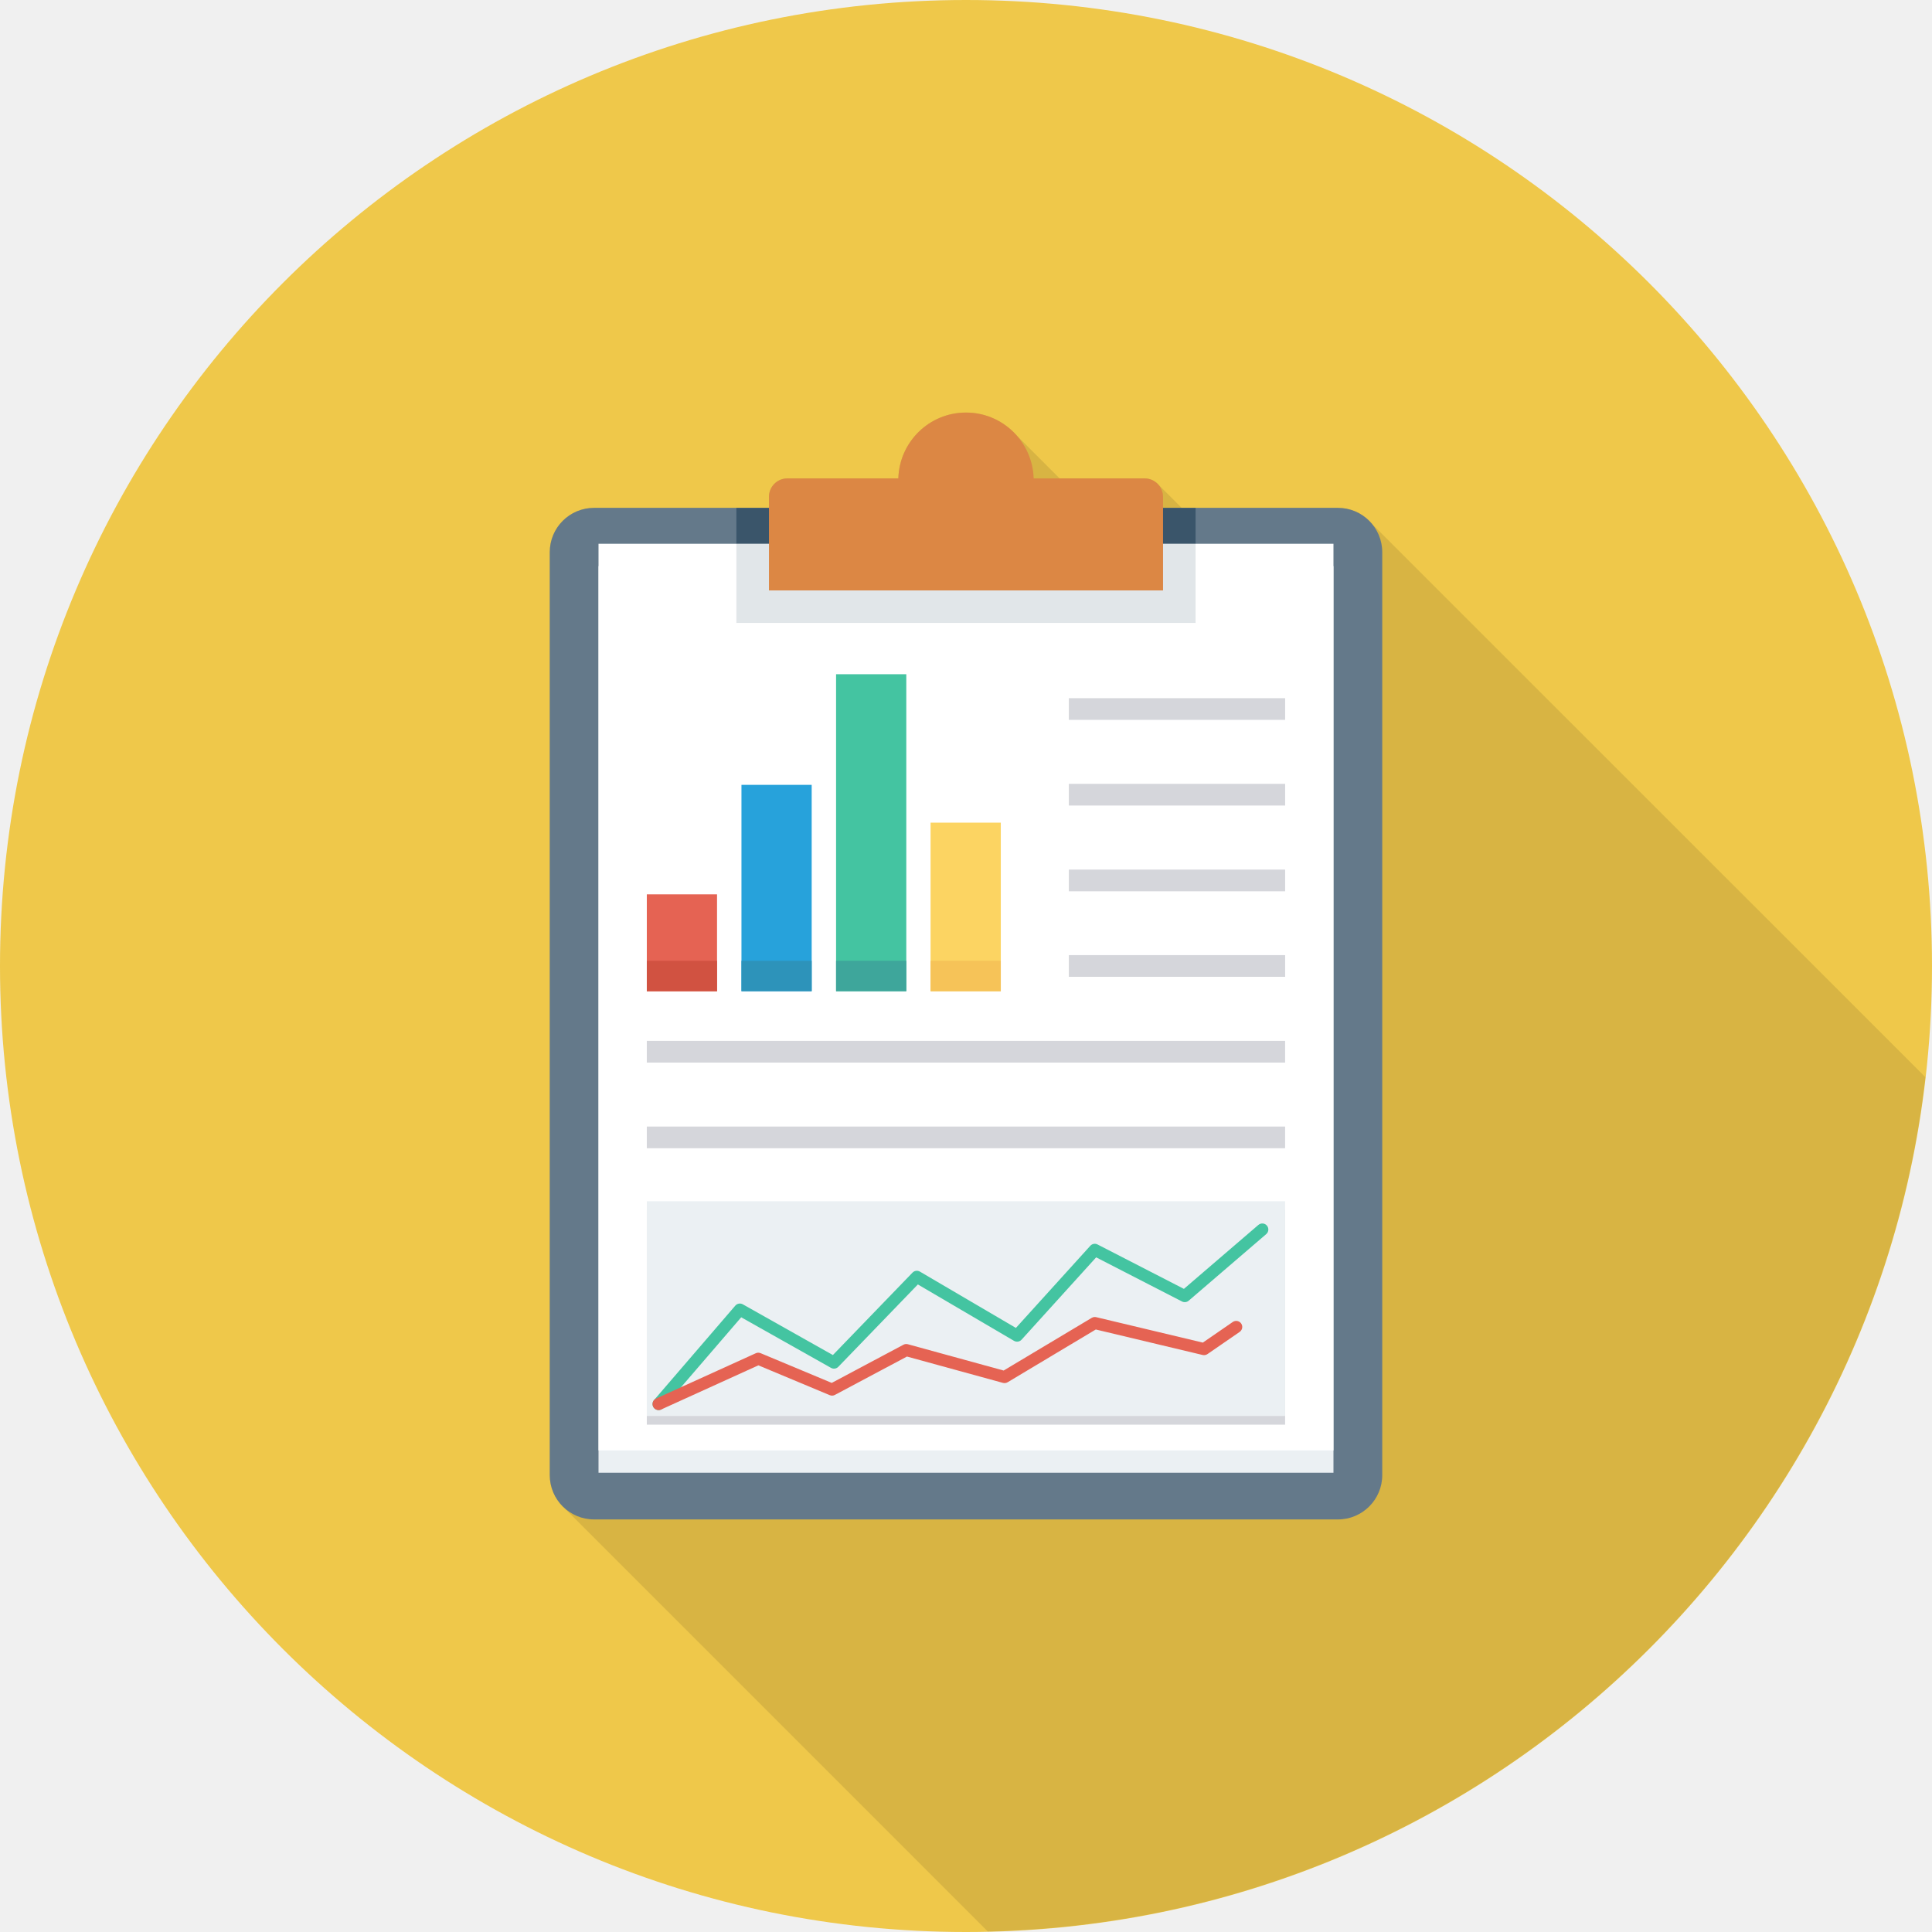
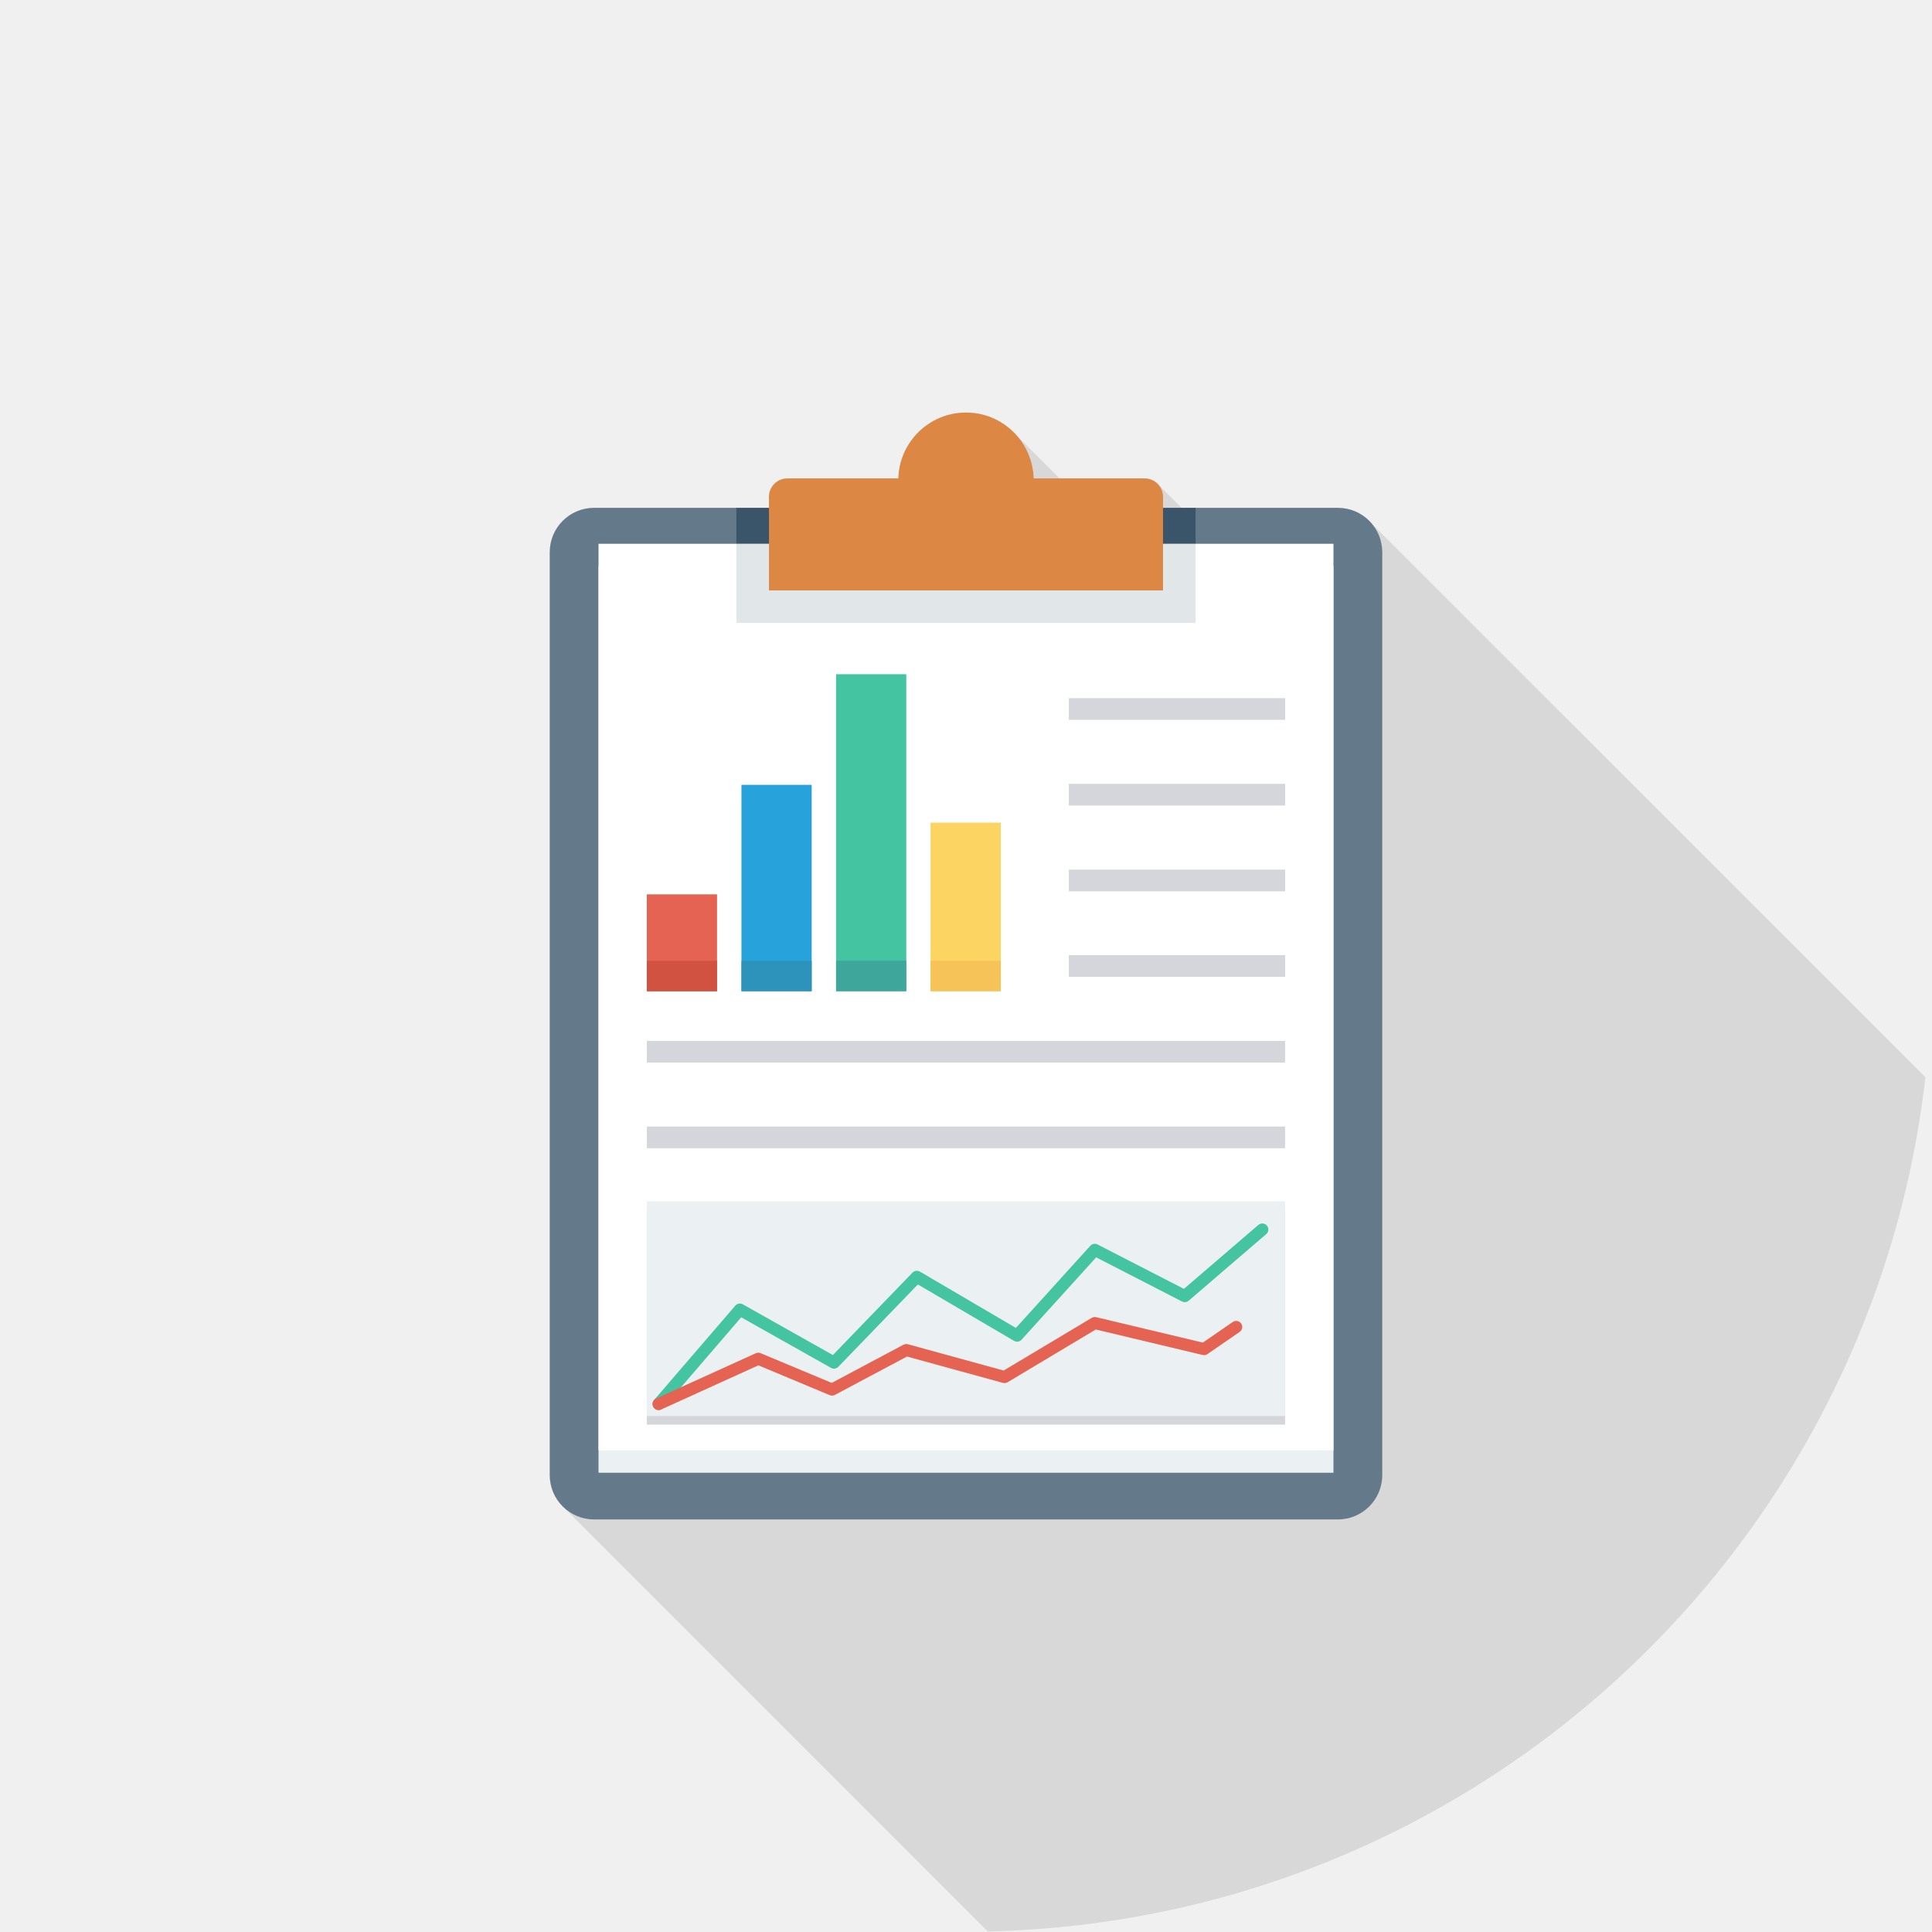
<svg xmlns="http://www.w3.org/2000/svg" version="1.1" id="Layer_1" x="0px" y="0px" viewBox="0 0 491.52 491.52" style="enable-background:new 0 0 491.52 491.52;" xml:space="preserve">
-   <circle style="fill:#EFC84A;" cx="245.76" cy="245.76" r="245.76" />
+   <circle style="fill:transparent;" cx="245.76" cy="245.76" r="245.76" />
  <path style="opacity:0.1;enable-background:new    ;" d="M348.723,132.915l-0.614-0.614c-1.997-1.946-4.71-3.072-7.731-3.072  h-39.731l-6.042-6.042c-0.87-0.922-2.048-1.485-3.379-1.485h-21.658l-10.957-10.957c-3.174-3.533-7.731-5.786-12.851-5.786  c-9.37,0-16.947,7.475-17.203,16.742h-28.262c-2.56,0-4.659,2.099-4.659,4.711v2.816h-44.493c-6.247,0-11.264,5.018-11.264,11.264  v234.803c0,3.123,1.28,5.939,3.328,7.987L251.303,491.38c123.637-2.746,224.713-96.735,238.546-217.326L349.082,133.325  L348.723,132.915z" />
  <path style="fill:#64798A;" d="M340.381,129.204H151.139c-6.227,0-11.276,5.048-11.276,11.275v234.805  c0,6.227,5.048,11.275,11.276,11.275h189.241c6.227,0,11.276-5.048,11.276-11.275V140.479  C351.656,134.252,346.608,129.204,340.381,129.204z" />
  <rect x="152.269" y="144.026" style="fill:#EBF0F3;" width="186.977" height="230.656" />
  <rect x="152.269" y="138.342" style="fill:#FFFFFF;" width="186.977" height="230.656" />
  <rect x="187.346" y="129.229" style="fill:#3A556A;" width="116.823" height="9.16" />
  <rect x="187.346" y="138.342" style="fill:#E1E6E9;" width="116.823" height="20.132" />
  <path style="fill:#DC8744;" d="M291.207,121.719h-28.232c-0.275-9.296-7.854-16.759-17.214-16.759  c-9.363,0-16.941,7.463-17.216,16.759h-28.232c-2.586,0-4.68,2.095-4.68,4.68v23.816h100.255v-23.816  C295.887,123.814,293.793,121.719,291.207,121.719z" />
  <rect x="164.557" y="227.533" style="fill:#E56353;" width="17.864" height="24.658" />
  <rect x="188.636" y="199.675" style="fill:#27A2DB;" width="17.864" height="52.495" />
  <rect x="212.705" y="171.53" style="fill:#44C4A1;" width="17.864" height="80.64" />
  <rect x="236.749" y="209.29" style="fill:#FCD462;" width="17.864" height="42.885" />
  <rect x="164.557" y="244.434" style="fill:#D15241;" width="17.864" height="7.741" />
  <rect x="188.636" y="244.434" style="fill:#2D93BA;" width="17.864" height="7.741" />
  <rect x="212.705" y="244.434" style="fill:#3EA69B;" width="17.864" height="7.741" />
  <rect x="236.749" y="244.434" style="fill:#F6C358;" width="17.864" height="7.741" />
  <g>
    <rect x="164.557" y="264.812" style="fill:#D5D6DB;" width="162.386" height="5.519" />
    <rect x="271.923" y="177.623" style="fill:#D5D6DB;" width="55.03" height="5.519" />
    <rect x="271.923" y="199.419" style="fill:#D5D6DB;" width="55.03" height="5.519" />
    <rect x="271.923" y="221.235" style="fill:#D5D6DB;" width="55.03" height="5.519" />
    <rect x="271.923" y="242.995" style="fill:#D5D6DB;" width="55.03" height="5.519" />
    <rect x="164.557" y="286.607" style="fill:#D5D6DB;" width="162.386" height="5.519" />
    <rect x="164.557" y="307.814" style="fill:#D5D6DB;" width="162.386" height="54.636" />
  </g>
  <rect x="164.557" y="305.608" style="fill:#EBF0F3;" width="162.386" height="54.636" />
  <path style="fill:#44C4A1;" d="M167.552,358.739c-0.355,0-0.715-0.123-1.004-0.373c-0.643-0.553-0.715-1.526-0.162-2.169  l20.677-24.024c0.481-0.559,1.28-0.697,1.923-0.337l22.906,12.901l20.256-20.968c0.487-0.505,1.262-0.622,1.887-0.258l24.421,14.326  l18.928-20.896c0.469-0.523,1.238-0.655,1.845-0.333l21.969,11.294l18.94-16.266c0.655-0.55,1.622-0.481,2.169,0.162  c0.553,0.646,0.481,1.616-0.162,2.169l-19.728,16.942c-0.481,0.409-1.148,0.484-1.707,0.201l-21.837-11.228l-18.977,20.947  c-0.487,0.541-1.286,0.658-1.923,0.294l-24.457-14.347l-20.238,20.953c-0.481,0.499-1.244,0.613-1.863,0.27l-22.846-12.865  l-19.854,23.069C168.411,358.559,167.984,358.739,167.552,358.739z" />
  <path style="fill:#E56353;" d="M167.552,358.739c-0.583,0-1.142-0.334-1.4-0.901c-0.355-0.775-0.012-1.686,0.763-2.037  l25.364-11.522c0.391-0.183,0.829-0.186,1.232-0.018l18.093,7.562l18.237-9.708c0.349-0.186,0.745-0.228,1.13-0.126l24.367,6.688  l22.402-13.4c0.349-0.207,0.763-0.264,1.142-0.177l27.131,6.472l7.619-5.252c0.697-0.475,1.659-0.303,2.139,0.394  c0.481,0.7,0.306,1.658-0.397,2.142l-8.184,5.639c-0.361,0.246-0.817,0.324-1.226,0.228l-27.185-6.487l-22.426,13.418  c-0.361,0.213-0.787,0.273-1.196,0.165l-24.415-6.7l-18.34,9.762c-0.403,0.222-0.889,0.237-1.316,0.06l-18.147-7.586l-24.751,11.246  C167.984,358.694,167.768,358.739,167.552,358.739z" />
  <g>
</g>
  <g>
</g>
  <g>
</g>
  <g>
</g>
  <g>
</g>
  <g>
</g>
  <g>
</g>
  <g>
</g>
  <g>
</g>
  <g>
</g>
  <g>
</g>
  <g>
</g>
  <g>
</g>
  <g>
</g>
  <g>
</g>
</svg>
